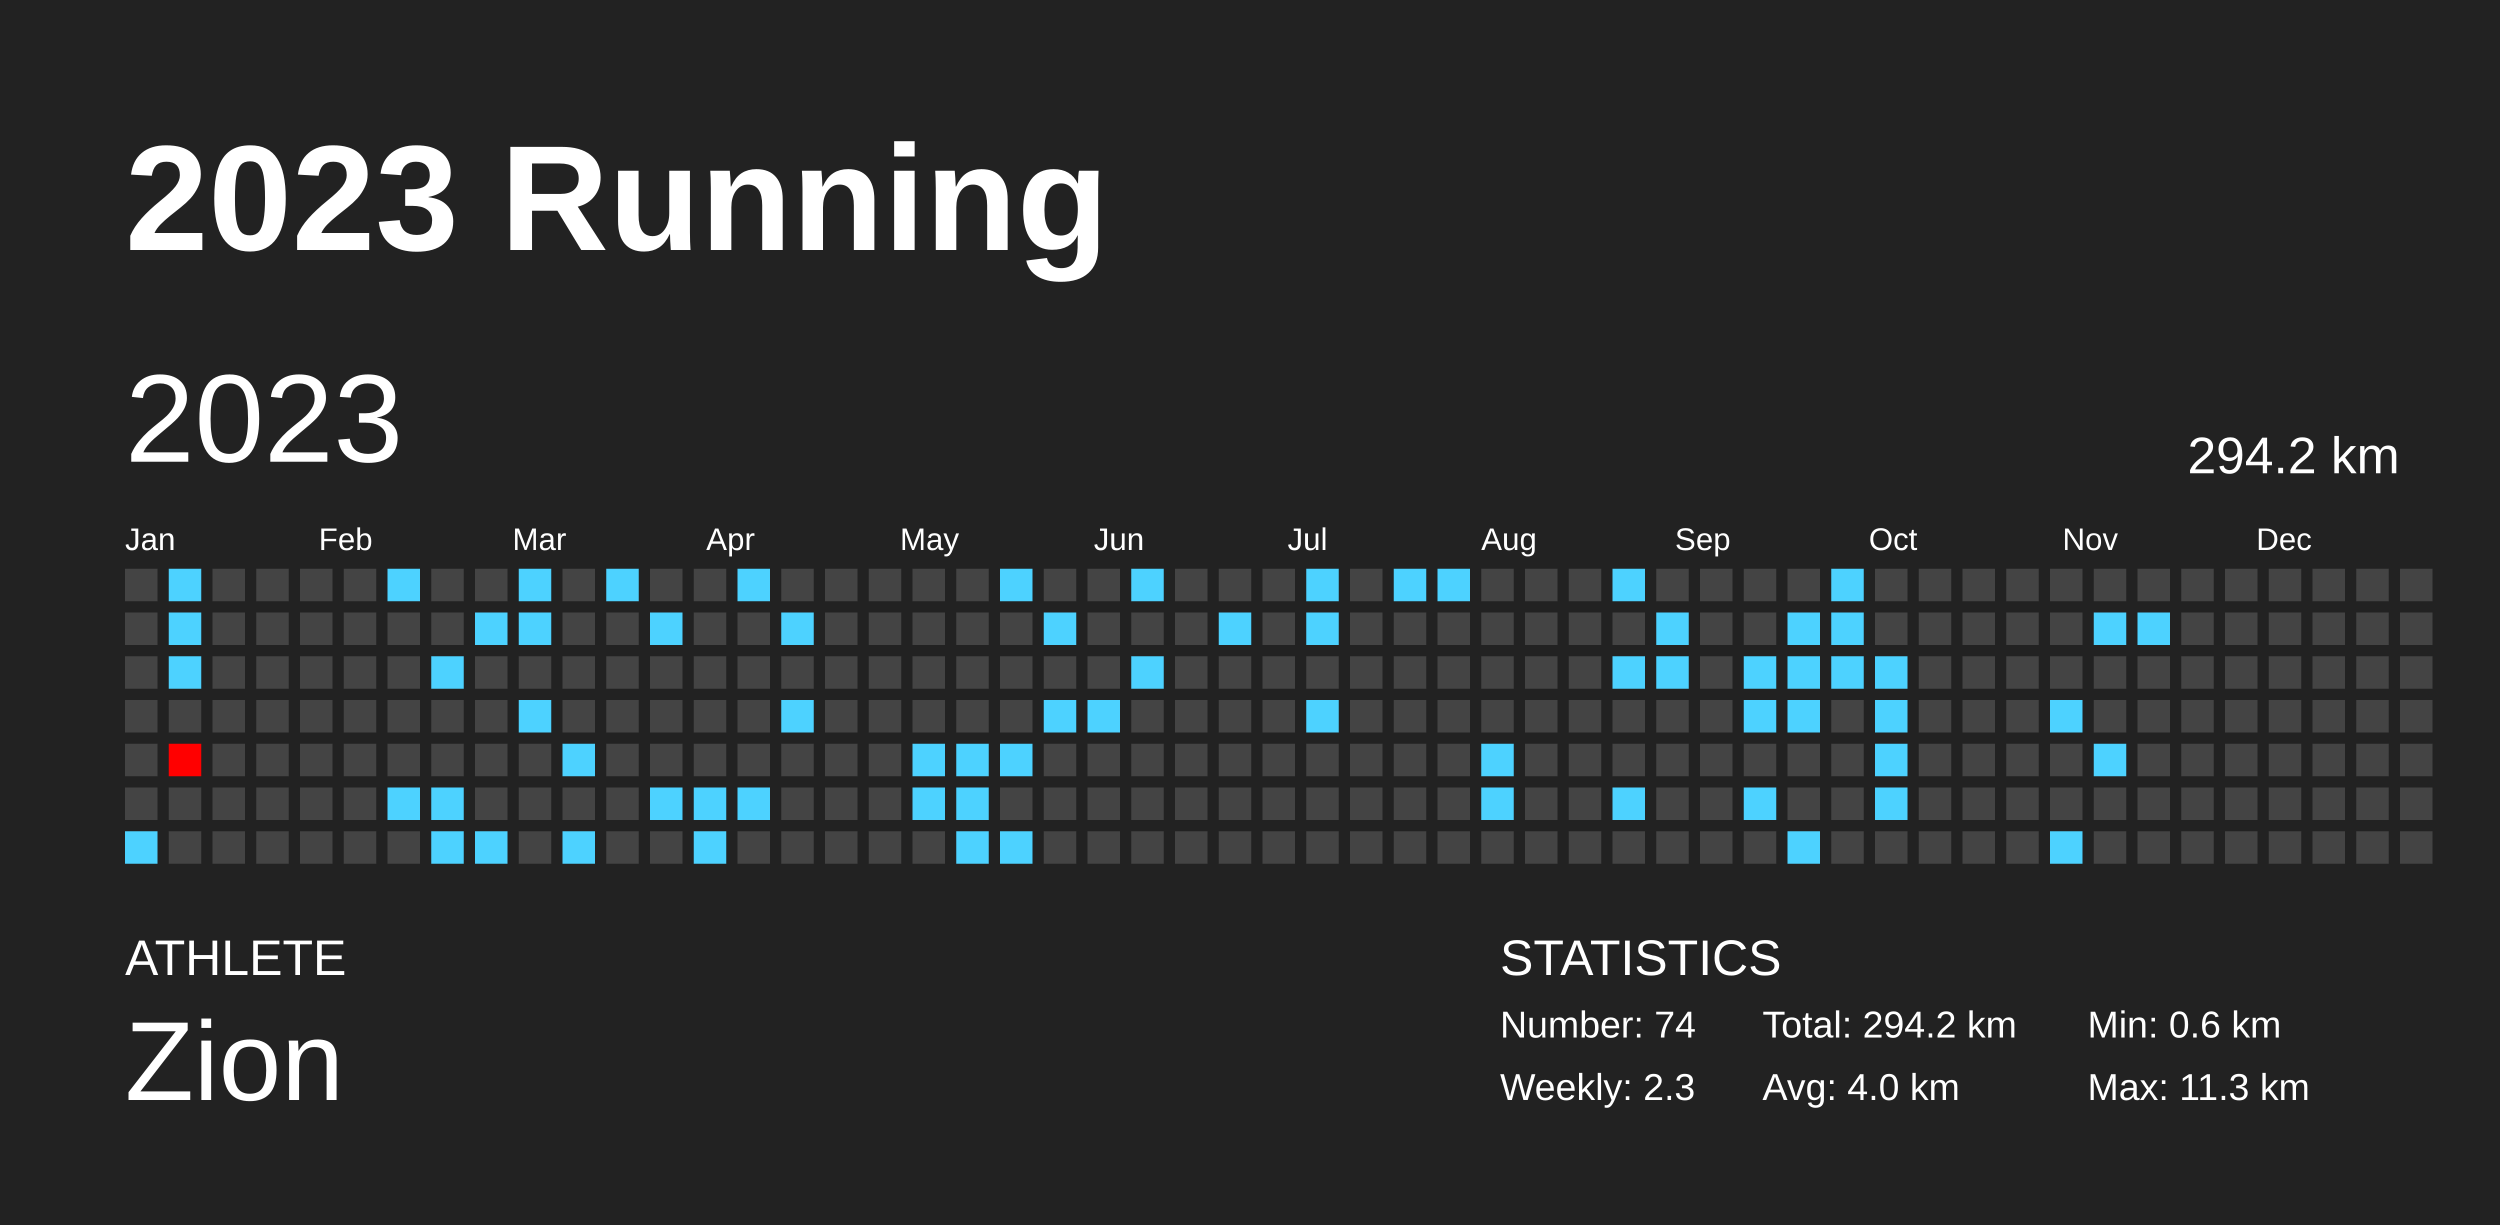
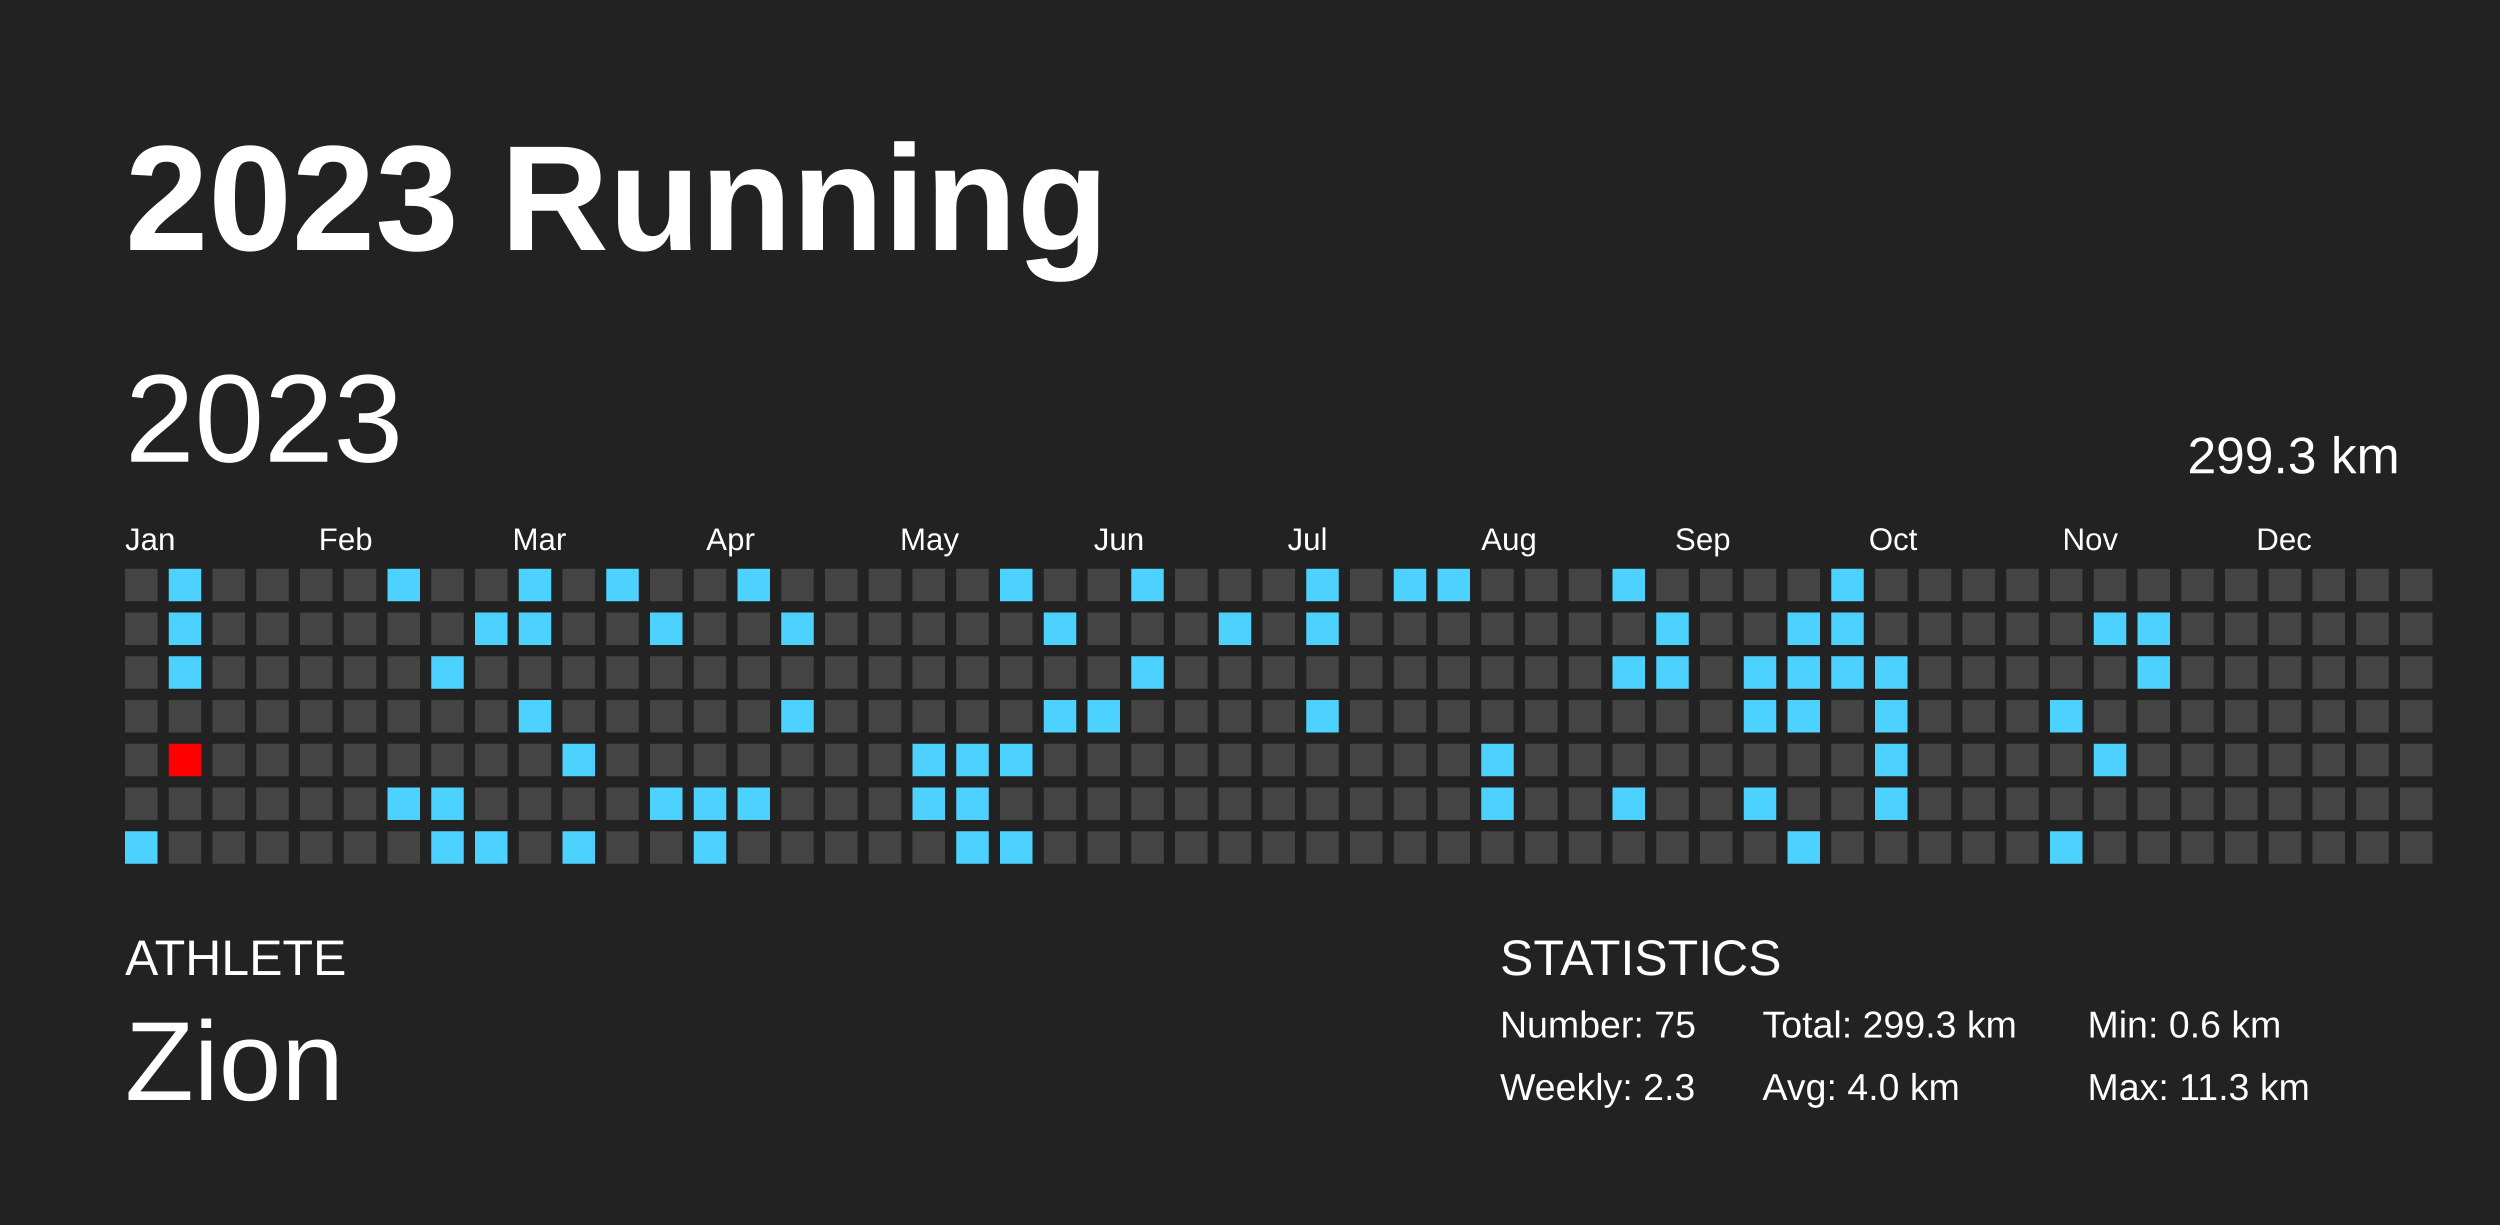
<svg xmlns="http://www.w3.org/2000/svg" baseProfile="full" height="98mm" version="1.1" viewBox="0,0,200,98" width="200mm">
  <defs />
  <rect fill="#222222" height="98" width="200" x="0" y="0" />
  <text fill="#FFFFFF" style="font-size:12px; font-family:Arial; font-weight:bold;" x="10" y="20">2023 Running</text>
  <text fill="#FFFFFF" style="font-size:4px; font-family:Arial" x="10" y="78">ATHLETE</text>
  <text fill="#FFFFFF" style="font-size:9px; font-family:Arial" x="10" y="88">Zion</text>
  <text fill="#FFFFFF" style="font-size:4px; font-family:Arial" x="120" y="78">STATISTICS</text>
-   <text fill="#FFFFFF" style="font-size:3px; font-family:Arial" x="120" y="83">Number: 74</text>
+   <text fill="#FFFFFF" style="font-size:3px; font-family:Arial" x="120" y="83">Number: 75</text>
  <text fill="#FFFFFF" style="font-size:3px; font-family:Arial" x="120" y="88">Weekly: 2.3</text>
-   <text fill="#FFFFFF" style="font-size:3px; font-family:Arial" x="141" y="83">Total: 294.2 km</text>
+   <text fill="#FFFFFF" style="font-size:3px; font-family:Arial" x="141" y="83">Total: 299.3 km</text>
  <text fill="#FFFFFF" style="font-size:3px; font-family:Arial" x="141" y="88">Avg: 4.0 km</text>
  <text fill="#FFFFFF" style="font-size:3px; font-family:Arial" x="167" y="83">Min: 0.6 km</text>
  <text fill="#FFFFFF" style="font-size:3px; font-family:Arial" x="167" y="88">Max: 11.3 km</text>
  <text dominant-baseline="hanging" fill="#FFFFFF" style="font-size:10.0px; font-family:Arial;" x="10" y="30">2023</text>
-   <text dominant-baseline="hanging" fill="#FFFFFF" style="font-size:4.125px; font-family:Arial;" x="175" y="35">294.2 km</text>
+   <text dominant-baseline="hanging" fill="#FFFFFF" style="font-size:4.125px; font-family:Arial;" x="175" y="35">299.3 km</text>
  <text fill="#FFFFFF" style="font-size:2.5px; font-family:Arial" x="10.0" y="44">Jan</text>
  <text fill="#FFFFFF" style="font-size:2.5px; font-family:Arial" x="25.5" y="44">Feb</text>
  <text fill="#FFFFFF" style="font-size:2.5px; font-family:Arial" x="41.0" y="44">Mar</text>
  <text fill="#FFFFFF" style="font-size:2.5px; font-family:Arial" x="56.5" y="44">Apr</text>
  <text fill="#FFFFFF" style="font-size:2.5px; font-family:Arial" x="72.0" y="44">May</text>
  <text fill="#FFFFFF" style="font-size:2.5px; font-family:Arial" x="87.5" y="44">Jun</text>
  <text fill="#FFFFFF" style="font-size:2.5px; font-family:Arial" x="103.0" y="44">Jul</text>
  <text fill="#FFFFFF" style="font-size:2.5px; font-family:Arial" x="118.5" y="44">Aug</text>
  <text fill="#FFFFFF" style="font-size:2.5px; font-family:Arial" x="134.0" y="44">Sep</text>
  <text fill="#FFFFFF" style="font-size:2.5px; font-family:Arial" x="149.5" y="44">Oct</text>
  <text fill="#FFFFFF" style="font-size:2.5px; font-family:Arial" x="165.0" y="44">Nov</text>
  <text fill="#FFFFFF" style="font-size:2.5px; font-family:Arial" x="180.5" y="44">Dec</text>
  <rect fill="#444444" height="2.6" width="2.6" x="10.0" y="45.5" />
  <rect fill="#444444" height="2.6" width="2.6" x="10.0" y="49.0" />
  <rect fill="#444444" height="2.6" width="2.6" x="10.0" y="52.5" />
  <rect fill="#444444" height="2.6" width="2.6" x="10.0" y="56.0" />
  <rect fill="#444444" height="2.6" width="2.6" x="10.0" y="59.5" />
  <rect fill="#444444" height="2.6" width="2.6" x="10.0" y="63.0" />
  <rect fill="#4dd2ff" height="2.6" width="2.6" x="10.0" y="66.5" />
  <rect fill="#4dd2ff" height="2.6" width="2.6" x="13.5" y="45.5" />
  <rect fill="#4dd2ff" height="2.6" width="2.6" x="13.5" y="49.0" />
  <rect fill="#4dd2ff" height="2.6" width="2.6" x="13.5" y="52.5" />
  <rect fill="#444444" height="2.6" width="2.6" x="13.5" y="56.0" />
  <rect fill="#ff0000" height="2.6" width="2.6" x="13.5" y="59.5" />
  <rect fill="#444444" height="2.6" width="2.6" x="13.5" y="63.0" />
  <rect fill="#444444" height="2.6" width="2.6" x="13.5" y="66.5" />
  <rect fill="#444444" height="2.6" width="2.6" x="17.0" y="45.5" />
  <rect fill="#444444" height="2.6" width="2.6" x="17.0" y="49.0" />
  <rect fill="#444444" height="2.6" width="2.6" x="17.0" y="52.5" />
  <rect fill="#444444" height="2.6" width="2.6" x="17.0" y="56.0" />
  <rect fill="#444444" height="2.6" width="2.6" x="17.0" y="59.5" />
  <rect fill="#444444" height="2.6" width="2.6" x="17.0" y="63.0" />
  <rect fill="#444444" height="2.6" width="2.6" x="17.0" y="66.5" />
  <rect fill="#444444" height="2.6" width="2.6" x="20.5" y="45.5" />
  <rect fill="#444444" height="2.6" width="2.6" x="20.5" y="49.0" />
  <rect fill="#444444" height="2.6" width="2.6" x="20.5" y="52.5" />
  <rect fill="#444444" height="2.6" width="2.6" x="20.5" y="56.0" />
  <rect fill="#444444" height="2.6" width="2.6" x="20.5" y="59.5" />
  <rect fill="#444444" height="2.6" width="2.6" x="20.5" y="63.0" />
  <rect fill="#444444" height="2.6" width="2.6" x="20.5" y="66.5" />
  <rect fill="#444444" height="2.6" width="2.6" x="24.0" y="45.5" />
  <rect fill="#444444" height="2.6" width="2.6" x="24.0" y="49.0" />
  <rect fill="#444444" height="2.6" width="2.6" x="24.0" y="52.5" />
  <rect fill="#444444" height="2.6" width="2.6" x="24.0" y="56.0" />
  <rect fill="#444444" height="2.6" width="2.6" x="24.0" y="59.5" />
  <rect fill="#444444" height="2.6" width="2.6" x="24.0" y="63.0" />
  <rect fill="#444444" height="2.6" width="2.6" x="24.0" y="66.5" />
  <rect fill="#444444" height="2.6" width="2.6" x="27.5" y="45.5" />
  <rect fill="#444444" height="2.6" width="2.6" x="27.5" y="49.0" />
  <rect fill="#444444" height="2.6" width="2.6" x="27.5" y="52.5" />
  <rect fill="#444444" height="2.6" width="2.6" x="27.5" y="56.0" />
  <rect fill="#444444" height="2.6" width="2.6" x="27.5" y="59.5" />
  <rect fill="#444444" height="2.6" width="2.6" x="27.5" y="63.0" />
  <rect fill="#444444" height="2.6" width="2.6" x="27.5" y="66.5" />
  <rect fill="#4dd2ff" height="2.6" width="2.6" x="31.0" y="45.5" />
  <rect fill="#444444" height="2.6" width="2.6" x="31.0" y="49.0" />
  <rect fill="#444444" height="2.6" width="2.6" x="31.0" y="52.5" />
  <rect fill="#444444" height="2.6" width="2.6" x="31.0" y="56.0" />
  <rect fill="#444444" height="2.6" width="2.6" x="31.0" y="59.5" />
  <rect fill="#4dd2ff" height="2.6" width="2.6" x="31.0" y="63.0" />
  <rect fill="#444444" height="2.6" width="2.6" x="31.0" y="66.5" />
  <rect fill="#444444" height="2.6" width="2.6" x="34.5" y="45.5" />
  <rect fill="#444444" height="2.6" width="2.6" x="34.5" y="49.0" />
  <rect fill="#4dd2ff" height="2.6" width="2.6" x="34.5" y="52.5" />
  <rect fill="#444444" height="2.6" width="2.6" x="34.5" y="56.0" />
  <rect fill="#444444" height="2.6" width="2.6" x="34.5" y="59.5" />
  <rect fill="#4dd2ff" height="2.6" width="2.6" x="34.5" y="63.0" />
  <rect fill="#4dd2ff" height="2.6" width="2.6" x="34.5" y="66.5" />
  <rect fill="#444444" height="2.6" width="2.6" x="38.0" y="45.5" />
  <rect fill="#4dd2ff" height="2.6" width="2.6" x="38.0" y="49.0" />
  <rect fill="#444444" height="2.6" width="2.6" x="38.0" y="52.5" />
  <rect fill="#444444" height="2.6" width="2.6" x="38.0" y="56.0" />
  <rect fill="#444444" height="2.6" width="2.6" x="38.0" y="59.5" />
  <rect fill="#444444" height="2.6" width="2.6" x="38.0" y="63.0" />
  <rect fill="#4dd2ff" height="2.6" width="2.6" x="38.0" y="66.5" />
  <rect fill="#4dd2ff" height="2.6" width="2.6" x="41.5" y="45.5" />
  <rect fill="#4dd2ff" height="2.6" width="2.6" x="41.5" y="49.0" />
  <rect fill="#444444" height="2.6" width="2.6" x="41.5" y="52.5" />
  <rect fill="#4dd2ff" height="2.6" width="2.6" x="41.5" y="56.0" />
  <rect fill="#444444" height="2.6" width="2.6" x="41.5" y="59.5" />
  <rect fill="#444444" height="2.6" width="2.6" x="41.5" y="63.0" />
  <rect fill="#444444" height="2.6" width="2.6" x="41.5" y="66.5" />
  <rect fill="#444444" height="2.6" width="2.6" x="45.0" y="45.5" />
  <rect fill="#444444" height="2.6" width="2.6" x="45.0" y="49.0" />
  <rect fill="#444444" height="2.6" width="2.6" x="45.0" y="52.5" />
  <rect fill="#444444" height="2.6" width="2.6" x="45.0" y="56.0" />
  <rect fill="#4dd2ff" height="2.6" width="2.6" x="45.0" y="59.5" />
  <rect fill="#444444" height="2.6" width="2.6" x="45.0" y="63.0" />
  <rect fill="#4dd2ff" height="2.6" width="2.6" x="45.0" y="66.5" />
  <rect fill="#4dd2ff" height="2.6" width="2.6" x="48.5" y="45.5" />
  <rect fill="#444444" height="2.6" width="2.6" x="48.5" y="49.0" />
  <rect fill="#444444" height="2.6" width="2.6" x="48.5" y="52.5" />
  <rect fill="#444444" height="2.6" width="2.6" x="48.5" y="56.0" />
  <rect fill="#444444" height="2.6" width="2.6" x="48.5" y="59.5" />
  <rect fill="#444444" height="2.6" width="2.6" x="48.5" y="63.0" />
  <rect fill="#444444" height="2.6" width="2.6" x="48.5" y="66.5" />
  <rect fill="#444444" height="2.6" width="2.6" x="52.0" y="45.5" />
  <rect fill="#4dd2ff" height="2.6" width="2.6" x="52.0" y="49.0" />
  <rect fill="#444444" height="2.6" width="2.6" x="52.0" y="52.5" />
  <rect fill="#444444" height="2.6" width="2.6" x="52.0" y="56.0" />
  <rect fill="#444444" height="2.6" width="2.6" x="52.0" y="59.5" />
  <rect fill="#4dd2ff" height="2.6" width="2.6" x="52.0" y="63.0" />
  <rect fill="#444444" height="2.6" width="2.6" x="52.0" y="66.5" />
  <rect fill="#444444" height="2.6" width="2.6" x="55.5" y="45.5" />
  <rect fill="#444444" height="2.6" width="2.6" x="55.5" y="49.0" />
  <rect fill="#444444" height="2.6" width="2.6" x="55.5" y="52.5" />
  <rect fill="#444444" height="2.6" width="2.6" x="55.5" y="56.0" />
  <rect fill="#444444" height="2.6" width="2.6" x="55.5" y="59.5" />
  <rect fill="#4dd2ff" height="2.6" width="2.6" x="55.5" y="63.0" />
  <rect fill="#4dd2ff" height="2.6" width="2.6" x="55.5" y="66.5" />
  <rect fill="#4dd2ff" height="2.6" width="2.6" x="59.0" y="45.5" />
  <rect fill="#444444" height="2.6" width="2.6" x="59.0" y="49.0" />
  <rect fill="#444444" height="2.6" width="2.6" x="59.0" y="52.5" />
  <rect fill="#444444" height="2.6" width="2.6" x="59.0" y="56.0" />
  <rect fill="#444444" height="2.6" width="2.6" x="59.0" y="59.5" />
  <rect fill="#4dd2ff" height="2.6" width="2.6" x="59.0" y="63.0" />
  <rect fill="#444444" height="2.6" width="2.6" x="59.0" y="66.5" />
  <rect fill="#444444" height="2.6" width="2.6" x="62.5" y="45.5" />
  <rect fill="#4dd2ff" height="2.6" width="2.6" x="62.5" y="49.0" />
  <rect fill="#444444" height="2.6" width="2.6" x="62.5" y="52.5" />
  <rect fill="#4dd2ff" height="2.6" width="2.6" x="62.5" y="56.0" />
  <rect fill="#444444" height="2.6" width="2.6" x="62.5" y="59.5" />
  <rect fill="#444444" height="2.6" width="2.6" x="62.5" y="63.0" />
  <rect fill="#444444" height="2.6" width="2.6" x="62.5" y="66.5" />
  <rect fill="#444444" height="2.6" width="2.6" x="66.0" y="45.5" />
  <rect fill="#444444" height="2.6" width="2.6" x="66.0" y="49.0" />
  <rect fill="#444444" height="2.6" width="2.6" x="66.0" y="52.5" />
  <rect fill="#444444" height="2.6" width="2.6" x="66.0" y="56.0" />
  <rect fill="#444444" height="2.6" width="2.6" x="66.0" y="59.5" />
  <rect fill="#444444" height="2.6" width="2.6" x="66.0" y="63.0" />
  <rect fill="#444444" height="2.6" width="2.6" x="66.0" y="66.5" />
  <rect fill="#444444" height="2.6" width="2.6" x="69.5" y="45.5" />
  <rect fill="#444444" height="2.6" width="2.6" x="69.5" y="49.0" />
  <rect fill="#444444" height="2.6" width="2.6" x="69.5" y="52.5" />
  <rect fill="#444444" height="2.6" width="2.6" x="69.5" y="56.0" />
  <rect fill="#444444" height="2.6" width="2.6" x="69.5" y="59.5" />
  <rect fill="#444444" height="2.6" width="2.6" x="69.5" y="63.0" />
  <rect fill="#444444" height="2.6" width="2.6" x="69.5" y="66.5" />
  <rect fill="#444444" height="2.6" width="2.6" x="73.0" y="45.5" />
  <rect fill="#444444" height="2.6" width="2.6" x="73.0" y="49.0" />
  <rect fill="#444444" height="2.6" width="2.6" x="73.0" y="52.5" />
  <rect fill="#444444" height="2.6" width="2.6" x="73.0" y="56.0" />
  <rect fill="#4dd2ff" height="2.6" width="2.6" x="73.0" y="59.5" />
  <rect fill="#4dd2ff" height="2.6" width="2.6" x="73.0" y="63.0" />
  <rect fill="#444444" height="2.6" width="2.6" x="73.0" y="66.5" />
  <rect fill="#444444" height="2.6" width="2.6" x="76.5" y="45.5" />
  <rect fill="#444444" height="2.6" width="2.6" x="76.5" y="49.0" />
  <rect fill="#444444" height="2.6" width="2.6" x="76.5" y="52.5" />
  <rect fill="#444444" height="2.6" width="2.6" x="76.5" y="56.0" />
  <rect fill="#4dd2ff" height="2.6" width="2.6" x="76.5" y="59.5" />
  <rect fill="#4dd2ff" height="2.6" width="2.6" x="76.5" y="63.0" />
  <rect fill="#4dd2ff" height="2.6" width="2.6" x="76.5" y="66.5" />
  <rect fill="#4dd2ff" height="2.6" width="2.6" x="80.0" y="45.5" />
  <rect fill="#444444" height="2.6" width="2.6" x="80.0" y="49.0" />
  <rect fill="#444444" height="2.6" width="2.6" x="80.0" y="52.5" />
  <rect fill="#444444" height="2.6" width="2.6" x="80.0" y="56.0" />
  <rect fill="#4dd2ff" height="2.6" width="2.6" x="80.0" y="59.5" />
  <rect fill="#444444" height="2.6" width="2.6" x="80.0" y="63.0" />
  <rect fill="#4dd2ff" height="2.6" width="2.6" x="80.0" y="66.5" />
  <rect fill="#444444" height="2.6" width="2.6" x="83.5" y="45.5" />
  <rect fill="#4dd2ff" height="2.6" width="2.6" x="83.5" y="49.0" />
  <rect fill="#444444" height="2.6" width="2.6" x="83.5" y="52.5" />
  <rect fill="#4dd2ff" height="2.6" width="2.6" x="83.5" y="56.0" />
  <rect fill="#444444" height="2.6" width="2.6" x="83.5" y="59.5" />
  <rect fill="#444444" height="2.6" width="2.6" x="83.5" y="63.0" />
  <rect fill="#444444" height="2.6" width="2.6" x="83.5" y="66.5" />
  <rect fill="#444444" height="2.6" width="2.6" x="87.0" y="45.5" />
  <rect fill="#444444" height="2.6" width="2.6" x="87.0" y="49.0" />
  <rect fill="#444444" height="2.6" width="2.6" x="87.0" y="52.5" />
  <rect fill="#4dd2ff" height="2.6" width="2.6" x="87.0" y="56.0" />
  <rect fill="#444444" height="2.6" width="2.6" x="87.0" y="59.5" />
  <rect fill="#444444" height="2.6" width="2.6" x="87.0" y="63.0" />
  <rect fill="#444444" height="2.6" width="2.6" x="87.0" y="66.5" />
  <rect fill="#4dd2ff" height="2.6" width="2.6" x="90.5" y="45.5" />
  <rect fill="#444444" height="2.6" width="2.6" x="90.5" y="49.0" />
  <rect fill="#4dd2ff" height="2.6" width="2.6" x="90.5" y="52.5" />
  <rect fill="#444444" height="2.6" width="2.6" x="90.5" y="56.0" />
  <rect fill="#444444" height="2.6" width="2.6" x="90.5" y="59.5" />
  <rect fill="#444444" height="2.6" width="2.6" x="90.5" y="63.0" />
  <rect fill="#444444" height="2.6" width="2.6" x="90.5" y="66.5" />
  <rect fill="#444444" height="2.6" width="2.6" x="94.0" y="45.5" />
  <rect fill="#444444" height="2.6" width="2.6" x="94.0" y="49.0" />
  <rect fill="#444444" height="2.6" width="2.6" x="94.0" y="52.5" />
  <rect fill="#444444" height="2.6" width="2.6" x="94.0" y="56.0" />
  <rect fill="#444444" height="2.6" width="2.6" x="94.0" y="59.5" />
  <rect fill="#444444" height="2.6" width="2.6" x="94.0" y="63.0" />
  <rect fill="#444444" height="2.6" width="2.6" x="94.0" y="66.5" />
  <rect fill="#444444" height="2.6" width="2.6" x="97.5" y="45.5" />
  <rect fill="#4dd2ff" height="2.6" width="2.6" x="97.5" y="49.0" />
  <rect fill="#444444" height="2.6" width="2.6" x="97.5" y="52.5" />
  <rect fill="#444444" height="2.6" width="2.6" x="97.5" y="56.0" />
  <rect fill="#444444" height="2.6" width="2.6" x="97.5" y="59.5" />
  <rect fill="#444444" height="2.6" width="2.6" x="97.5" y="63.0" />
  <rect fill="#444444" height="2.6" width="2.6" x="97.5" y="66.5" />
  <rect fill="#444444" height="2.6" width="2.6" x="101.0" y="45.5" />
  <rect fill="#444444" height="2.6" width="2.6" x="101.0" y="49.0" />
  <rect fill="#444444" height="2.6" width="2.6" x="101.0" y="52.5" />
  <rect fill="#444444" height="2.6" width="2.6" x="101.0" y="56.0" />
  <rect fill="#444444" height="2.6" width="2.6" x="101.0" y="59.5" />
  <rect fill="#444444" height="2.6" width="2.6" x="101.0" y="63.0" />
  <rect fill="#444444" height="2.6" width="2.6" x="101.0" y="66.5" />
  <rect fill="#4dd2ff" height="2.6" width="2.6" x="104.5" y="45.5" />
  <rect fill="#4dd2ff" height="2.6" width="2.6" x="104.5" y="49.0" />
  <rect fill="#444444" height="2.6" width="2.6" x="104.5" y="52.5" />
  <rect fill="#4dd2ff" height="2.6" width="2.6" x="104.5" y="56.0" />
  <rect fill="#444444" height="2.6" width="2.6" x="104.5" y="59.5" />
  <rect fill="#444444" height="2.6" width="2.6" x="104.5" y="63.0" />
  <rect fill="#444444" height="2.6" width="2.6" x="104.5" y="66.5" />
  <rect fill="#444444" height="2.6" width="2.6" x="108.0" y="45.5" />
  <rect fill="#444444" height="2.6" width="2.6" x="108.0" y="49.0" />
  <rect fill="#444444" height="2.6" width="2.6" x="108.0" y="52.5" />
  <rect fill="#444444" height="2.6" width="2.6" x="108.0" y="56.0" />
  <rect fill="#444444" height="2.6" width="2.6" x="108.0" y="59.5" />
  <rect fill="#444444" height="2.6" width="2.6" x="108.0" y="63.0" />
  <rect fill="#444444" height="2.6" width="2.6" x="108.0" y="66.5" />
  <rect fill="#4dd2ff" height="2.6" width="2.6" x="111.5" y="45.5" />
  <rect fill="#444444" height="2.6" width="2.6" x="111.5" y="49.0" />
  <rect fill="#444444" height="2.6" width="2.6" x="111.5" y="52.5" />
  <rect fill="#444444" height="2.6" width="2.6" x="111.5" y="56.0" />
  <rect fill="#444444" height="2.6" width="2.6" x="111.5" y="59.5" />
  <rect fill="#444444" height="2.6" width="2.6" x="111.5" y="63.0" />
  <rect fill="#444444" height="2.6" width="2.6" x="111.5" y="66.5" />
  <rect fill="#4dd2ff" height="2.6" width="2.6" x="115.0" y="45.5" />
  <rect fill="#444444" height="2.6" width="2.6" x="115.0" y="49.0" />
  <rect fill="#444444" height="2.6" width="2.6" x="115.0" y="52.5" />
  <rect fill="#444444" height="2.6" width="2.6" x="115.0" y="56.0" />
  <rect fill="#444444" height="2.6" width="2.6" x="115.0" y="59.5" />
  <rect fill="#444444" height="2.6" width="2.6" x="115.0" y="63.0" />
  <rect fill="#444444" height="2.6" width="2.6" x="115.0" y="66.5" />
  <rect fill="#444444" height="2.6" width="2.6" x="118.5" y="45.5" />
  <rect fill="#444444" height="2.6" width="2.6" x="118.5" y="49.0" />
  <rect fill="#444444" height="2.6" width="2.6" x="118.5" y="52.5" />
  <rect fill="#444444" height="2.6" width="2.6" x="118.5" y="56.0" />
  <rect fill="#4dd2ff" height="2.6" width="2.6" x="118.5" y="59.5" />
  <rect fill="#4dd2ff" height="2.6" width="2.6" x="118.5" y="63.0" />
  <rect fill="#444444" height="2.6" width="2.6" x="118.5" y="66.5" />
  <rect fill="#444444" height="2.6" width="2.6" x="122.0" y="45.5" />
  <rect fill="#444444" height="2.6" width="2.6" x="122.0" y="49.0" />
  <rect fill="#444444" height="2.6" width="2.6" x="122.0" y="52.5" />
  <rect fill="#444444" height="2.6" width="2.6" x="122.0" y="56.0" />
  <rect fill="#444444" height="2.6" width="2.6" x="122.0" y="59.5" />
  <rect fill="#444444" height="2.6" width="2.6" x="122.0" y="63.0" />
  <rect fill="#444444" height="2.6" width="2.6" x="122.0" y="66.5" />
  <rect fill="#444444" height="2.6" width="2.6" x="125.5" y="45.5" />
  <rect fill="#444444" height="2.6" width="2.6" x="125.5" y="49.0" />
  <rect fill="#444444" height="2.6" width="2.6" x="125.5" y="52.5" />
  <rect fill="#444444" height="2.6" width="2.6" x="125.5" y="56.0" />
  <rect fill="#444444" height="2.6" width="2.6" x="125.5" y="59.5" />
  <rect fill="#444444" height="2.6" width="2.6" x="125.5" y="63.0" />
  <rect fill="#444444" height="2.6" width="2.6" x="125.5" y="66.5" />
  <rect fill="#4dd2ff" height="2.6" width="2.6" x="129.0" y="45.5" />
  <rect fill="#444444" height="2.6" width="2.6" x="129.0" y="49.0" />
  <rect fill="#4dd2ff" height="2.6" width="2.6" x="129.0" y="52.5" />
  <rect fill="#444444" height="2.6" width="2.6" x="129.0" y="56.0" />
  <rect fill="#444444" height="2.6" width="2.6" x="129.0" y="59.5" />
  <rect fill="#4dd2ff" height="2.6" width="2.6" x="129.0" y="63.0" />
  <rect fill="#444444" height="2.6" width="2.6" x="129.0" y="66.5" />
  <rect fill="#444444" height="2.6" width="2.6" x="132.5" y="45.5" />
  <rect fill="#4dd2ff" height="2.6" width="2.6" x="132.5" y="49.0" />
  <rect fill="#4dd2ff" height="2.6" width="2.6" x="132.5" y="52.5" />
  <rect fill="#444444" height="2.6" width="2.6" x="132.5" y="56.0" />
  <rect fill="#444444" height="2.6" width="2.6" x="132.5" y="59.5" />
  <rect fill="#444444" height="2.6" width="2.6" x="132.5" y="63.0" />
  <rect fill="#444444" height="2.6" width="2.6" x="132.5" y="66.5" />
  <rect fill="#444444" height="2.6" width="2.6" x="136.0" y="45.5" />
  <rect fill="#444444" height="2.6" width="2.6" x="136.0" y="49.0" />
  <rect fill="#444444" height="2.6" width="2.6" x="136.0" y="52.5" />
  <rect fill="#444444" height="2.6" width="2.6" x="136.0" y="56.0" />
  <rect fill="#444444" height="2.6" width="2.6" x="136.0" y="59.5" />
  <rect fill="#444444" height="2.6" width="2.6" x="136.0" y="63.0" />
  <rect fill="#444444" height="2.6" width="2.6" x="136.0" y="66.5" />
  <rect fill="#444444" height="2.6" width="2.6" x="139.5" y="45.5" />
  <rect fill="#444444" height="2.6" width="2.6" x="139.5" y="49.0" />
  <rect fill="#4dd2ff" height="2.6" width="2.6" x="139.5" y="52.5" />
  <rect fill="#4dd2ff" height="2.6" width="2.6" x="139.5" y="56.0" />
  <rect fill="#444444" height="2.6" width="2.6" x="139.5" y="59.5" />
  <rect fill="#4dd2ff" height="2.6" width="2.6" x="139.5" y="63.0" />
  <rect fill="#444444" height="2.6" width="2.6" x="139.5" y="66.5" />
  <rect fill="#444444" height="2.6" width="2.6" x="143.0" y="45.5" />
  <rect fill="#4dd2ff" height="2.6" width="2.6" x="143.0" y="49.0" />
  <rect fill="#4dd2ff" height="2.6" width="2.6" x="143.0" y="52.5" />
  <rect fill="#4dd2ff" height="2.6" width="2.6" x="143.0" y="56.0" />
  <rect fill="#444444" height="2.6" width="2.6" x="143.0" y="59.5" />
  <rect fill="#444444" height="2.6" width="2.6" x="143.0" y="63.0" />
  <rect fill="#4dd2ff" height="2.6" width="2.6" x="143.0" y="66.5" />
  <rect fill="#4dd2ff" height="2.6" width="2.6" x="146.5" y="45.5" />
  <rect fill="#4dd2ff" height="2.6" width="2.6" x="146.5" y="49.0" />
  <rect fill="#4dd2ff" height="2.6" width="2.6" x="146.5" y="52.5" />
  <rect fill="#444444" height="2.6" width="2.6" x="146.5" y="56.0" />
  <rect fill="#444444" height="2.6" width="2.6" x="146.5" y="59.5" />
  <rect fill="#444444" height="2.6" width="2.6" x="146.5" y="63.0" />
  <rect fill="#444444" height="2.6" width="2.6" x="146.5" y="66.5" />
  <rect fill="#444444" height="2.6" width="2.6" x="150.0" y="45.5" />
  <rect fill="#444444" height="2.6" width="2.6" x="150.0" y="49.0" />
  <rect fill="#4dd2ff" height="2.6" width="2.6" x="150.0" y="52.5" />
  <rect fill="#4dd2ff" height="2.6" width="2.6" x="150.0" y="56.0" />
  <rect fill="#4dd2ff" height="2.6" width="2.6" x="150.0" y="59.5" />
  <rect fill="#4dd2ff" height="2.6" width="2.6" x="150.0" y="63.0" />
  <rect fill="#444444" height="2.6" width="2.6" x="150.0" y="66.5" />
  <rect fill="#444444" height="2.6" width="2.6" x="153.5" y="45.5" />
  <rect fill="#444444" height="2.6" width="2.6" x="153.5" y="49.0" />
  <rect fill="#444444" height="2.6" width="2.6" x="153.5" y="52.5" />
  <rect fill="#444444" height="2.6" width="2.6" x="153.5" y="56.0" />
  <rect fill="#444444" height="2.6" width="2.6" x="153.5" y="59.5" />
  <rect fill="#444444" height="2.6" width="2.6" x="153.5" y="63.0" />
  <rect fill="#444444" height="2.6" width="2.6" x="153.5" y="66.5" />
  <rect fill="#444444" height="2.6" width="2.6" x="157.0" y="45.5" />
  <rect fill="#444444" height="2.6" width="2.6" x="157.0" y="49.0" />
  <rect fill="#444444" height="2.6" width="2.6" x="157.0" y="52.5" />
  <rect fill="#444444" height="2.6" width="2.6" x="157.0" y="56.0" />
  <rect fill="#444444" height="2.6" width="2.6" x="157.0" y="59.5" />
  <rect fill="#444444" height="2.6" width="2.6" x="157.0" y="63.0" />
  <rect fill="#444444" height="2.6" width="2.6" x="157.0" y="66.5" />
  <rect fill="#444444" height="2.6" width="2.6" x="160.5" y="45.5" />
  <rect fill="#444444" height="2.6" width="2.6" x="160.5" y="49.0" />
  <rect fill="#444444" height="2.6" width="2.6" x="160.5" y="52.5" />
  <rect fill="#444444" height="2.6" width="2.6" x="160.5" y="56.0" />
  <rect fill="#444444" height="2.6" width="2.6" x="160.5" y="59.5" />
  <rect fill="#444444" height="2.6" width="2.6" x="160.5" y="63.0" />
  <rect fill="#444444" height="2.6" width="2.6" x="160.5" y="66.5" />
  <rect fill="#444444" height="2.6" width="2.6" x="164.0" y="45.5" />
  <rect fill="#444444" height="2.6" width="2.6" x="164.0" y="49.0" />
  <rect fill="#444444" height="2.6" width="2.6" x="164.0" y="52.5" />
  <rect fill="#4dd2ff" height="2.6" width="2.6" x="164.0" y="56.0" />
  <rect fill="#444444" height="2.6" width="2.6" x="164.0" y="59.5" />
  <rect fill="#444444" height="2.6" width="2.6" x="164.0" y="63.0" />
  <rect fill="#4dd2ff" height="2.6" width="2.6" x="164.0" y="66.5" />
  <rect fill="#444444" height="2.6" width="2.6" x="167.5" y="45.5" />
  <rect fill="#4dd2ff" height="2.6" width="2.6" x="167.5" y="49.0" />
  <rect fill="#444444" height="2.6" width="2.6" x="167.5" y="52.5" />
  <rect fill="#444444" height="2.6" width="2.6" x="167.5" y="56.0" />
  <rect fill="#4dd2ff" height="2.6" width="2.6" x="167.5" y="59.5" />
  <rect fill="#444444" height="2.6" width="2.6" x="167.5" y="63.0" />
  <rect fill="#444444" height="2.6" width="2.6" x="167.5" y="66.5" />
  <rect fill="#444444" height="2.6" width="2.6" x="171.0" y="45.5" />
  <rect fill="#4dd2ff" height="2.6" width="2.6" x="171.0" y="49.0" />
-   <rect fill="#444444" height="2.6" width="2.6" x="171.0" y="52.5" />
+   <rect fill="#4dd2ff" height="2.6" width="2.6" x="171.0" y="52.5" />
  <rect fill="#444444" height="2.6" width="2.6" x="171.0" y="56.0" />
  <rect fill="#444444" height="2.6" width="2.6" x="171.0" y="59.5" />
  <rect fill="#444444" height="2.6" width="2.6" x="171.0" y="63.0" />
  <rect fill="#444444" height="2.6" width="2.6" x="171.0" y="66.5" />
  <rect fill="#444444" height="2.6" width="2.6" x="174.5" y="45.5" />
  <rect fill="#444444" height="2.6" width="2.6" x="174.5" y="49.0" />
  <rect fill="#444444" height="2.6" width="2.6" x="174.5" y="52.5" />
  <rect fill="#444444" height="2.6" width="2.6" x="174.5" y="56.0" />
  <rect fill="#444444" height="2.6" width="2.6" x="174.5" y="59.5" />
  <rect fill="#444444" height="2.6" width="2.6" x="174.5" y="63.0" />
  <rect fill="#444444" height="2.6" width="2.6" x="174.5" y="66.5" />
  <rect fill="#444444" height="2.6" width="2.6" x="178.0" y="45.5" />
  <rect fill="#444444" height="2.6" width="2.6" x="178.0" y="49.0" />
  <rect fill="#444444" height="2.6" width="2.6" x="178.0" y="52.5" />
  <rect fill="#444444" height="2.6" width="2.6" x="178.0" y="56.0" />
  <rect fill="#444444" height="2.6" width="2.6" x="178.0" y="59.5" />
  <rect fill="#444444" height="2.6" width="2.6" x="178.0" y="63.0" />
  <rect fill="#444444" height="2.6" width="2.6" x="178.0" y="66.5" />
  <rect fill="#444444" height="2.6" width="2.6" x="181.5" y="45.5" />
  <rect fill="#444444" height="2.6" width="2.6" x="181.5" y="49.0" />
  <rect fill="#444444" height="2.6" width="2.6" x="181.5" y="52.5" />
  <rect fill="#444444" height="2.6" width="2.6" x="181.5" y="56.0" />
  <rect fill="#444444" height="2.6" width="2.6" x="181.5" y="59.5" />
  <rect fill="#444444" height="2.6" width="2.6" x="181.5" y="63.0" />
  <rect fill="#444444" height="2.6" width="2.6" x="181.5" y="66.5" />
  <rect fill="#444444" height="2.6" width="2.6" x="185.0" y="45.5" />
  <rect fill="#444444" height="2.6" width="2.6" x="185.0" y="49.0" />
  <rect fill="#444444" height="2.6" width="2.6" x="185.0" y="52.5" />
  <rect fill="#444444" height="2.6" width="2.6" x="185.0" y="56.0" />
  <rect fill="#444444" height="2.6" width="2.6" x="185.0" y="59.5" />
  <rect fill="#444444" height="2.6" width="2.6" x="185.0" y="63.0" />
  <rect fill="#444444" height="2.6" width="2.6" x="185.0" y="66.5" />
  <rect fill="#444444" height="2.6" width="2.6" x="188.5" y="45.5" />
  <rect fill="#444444" height="2.6" width="2.6" x="188.5" y="49.0" />
  <rect fill="#444444" height="2.6" width="2.6" x="188.5" y="52.5" />
  <rect fill="#444444" height="2.6" width="2.6" x="188.5" y="56.0" />
  <rect fill="#444444" height="2.6" width="2.6" x="188.5" y="59.5" />
  <rect fill="#444444" height="2.6" width="2.6" x="188.5" y="63.0" />
  <rect fill="#444444" height="2.6" width="2.6" x="188.5" y="66.5" />
  <rect fill="#444444" height="2.6" width="2.6" x="192.0" y="45.5" />
  <rect fill="#444444" height="2.6" width="2.6" x="192.0" y="49.0" />
  <rect fill="#444444" height="2.6" width="2.6" x="192.0" y="52.5" />
  <rect fill="#444444" height="2.6" width="2.6" x="192.0" y="56.0" />
  <rect fill="#444444" height="2.6" width="2.6" x="192.0" y="59.5" />
  <rect fill="#444444" height="2.6" width="2.6" x="192.0" y="63.0" />
  <rect fill="#444444" height="2.6" width="2.6" x="192.0" y="66.5" />
</svg>
